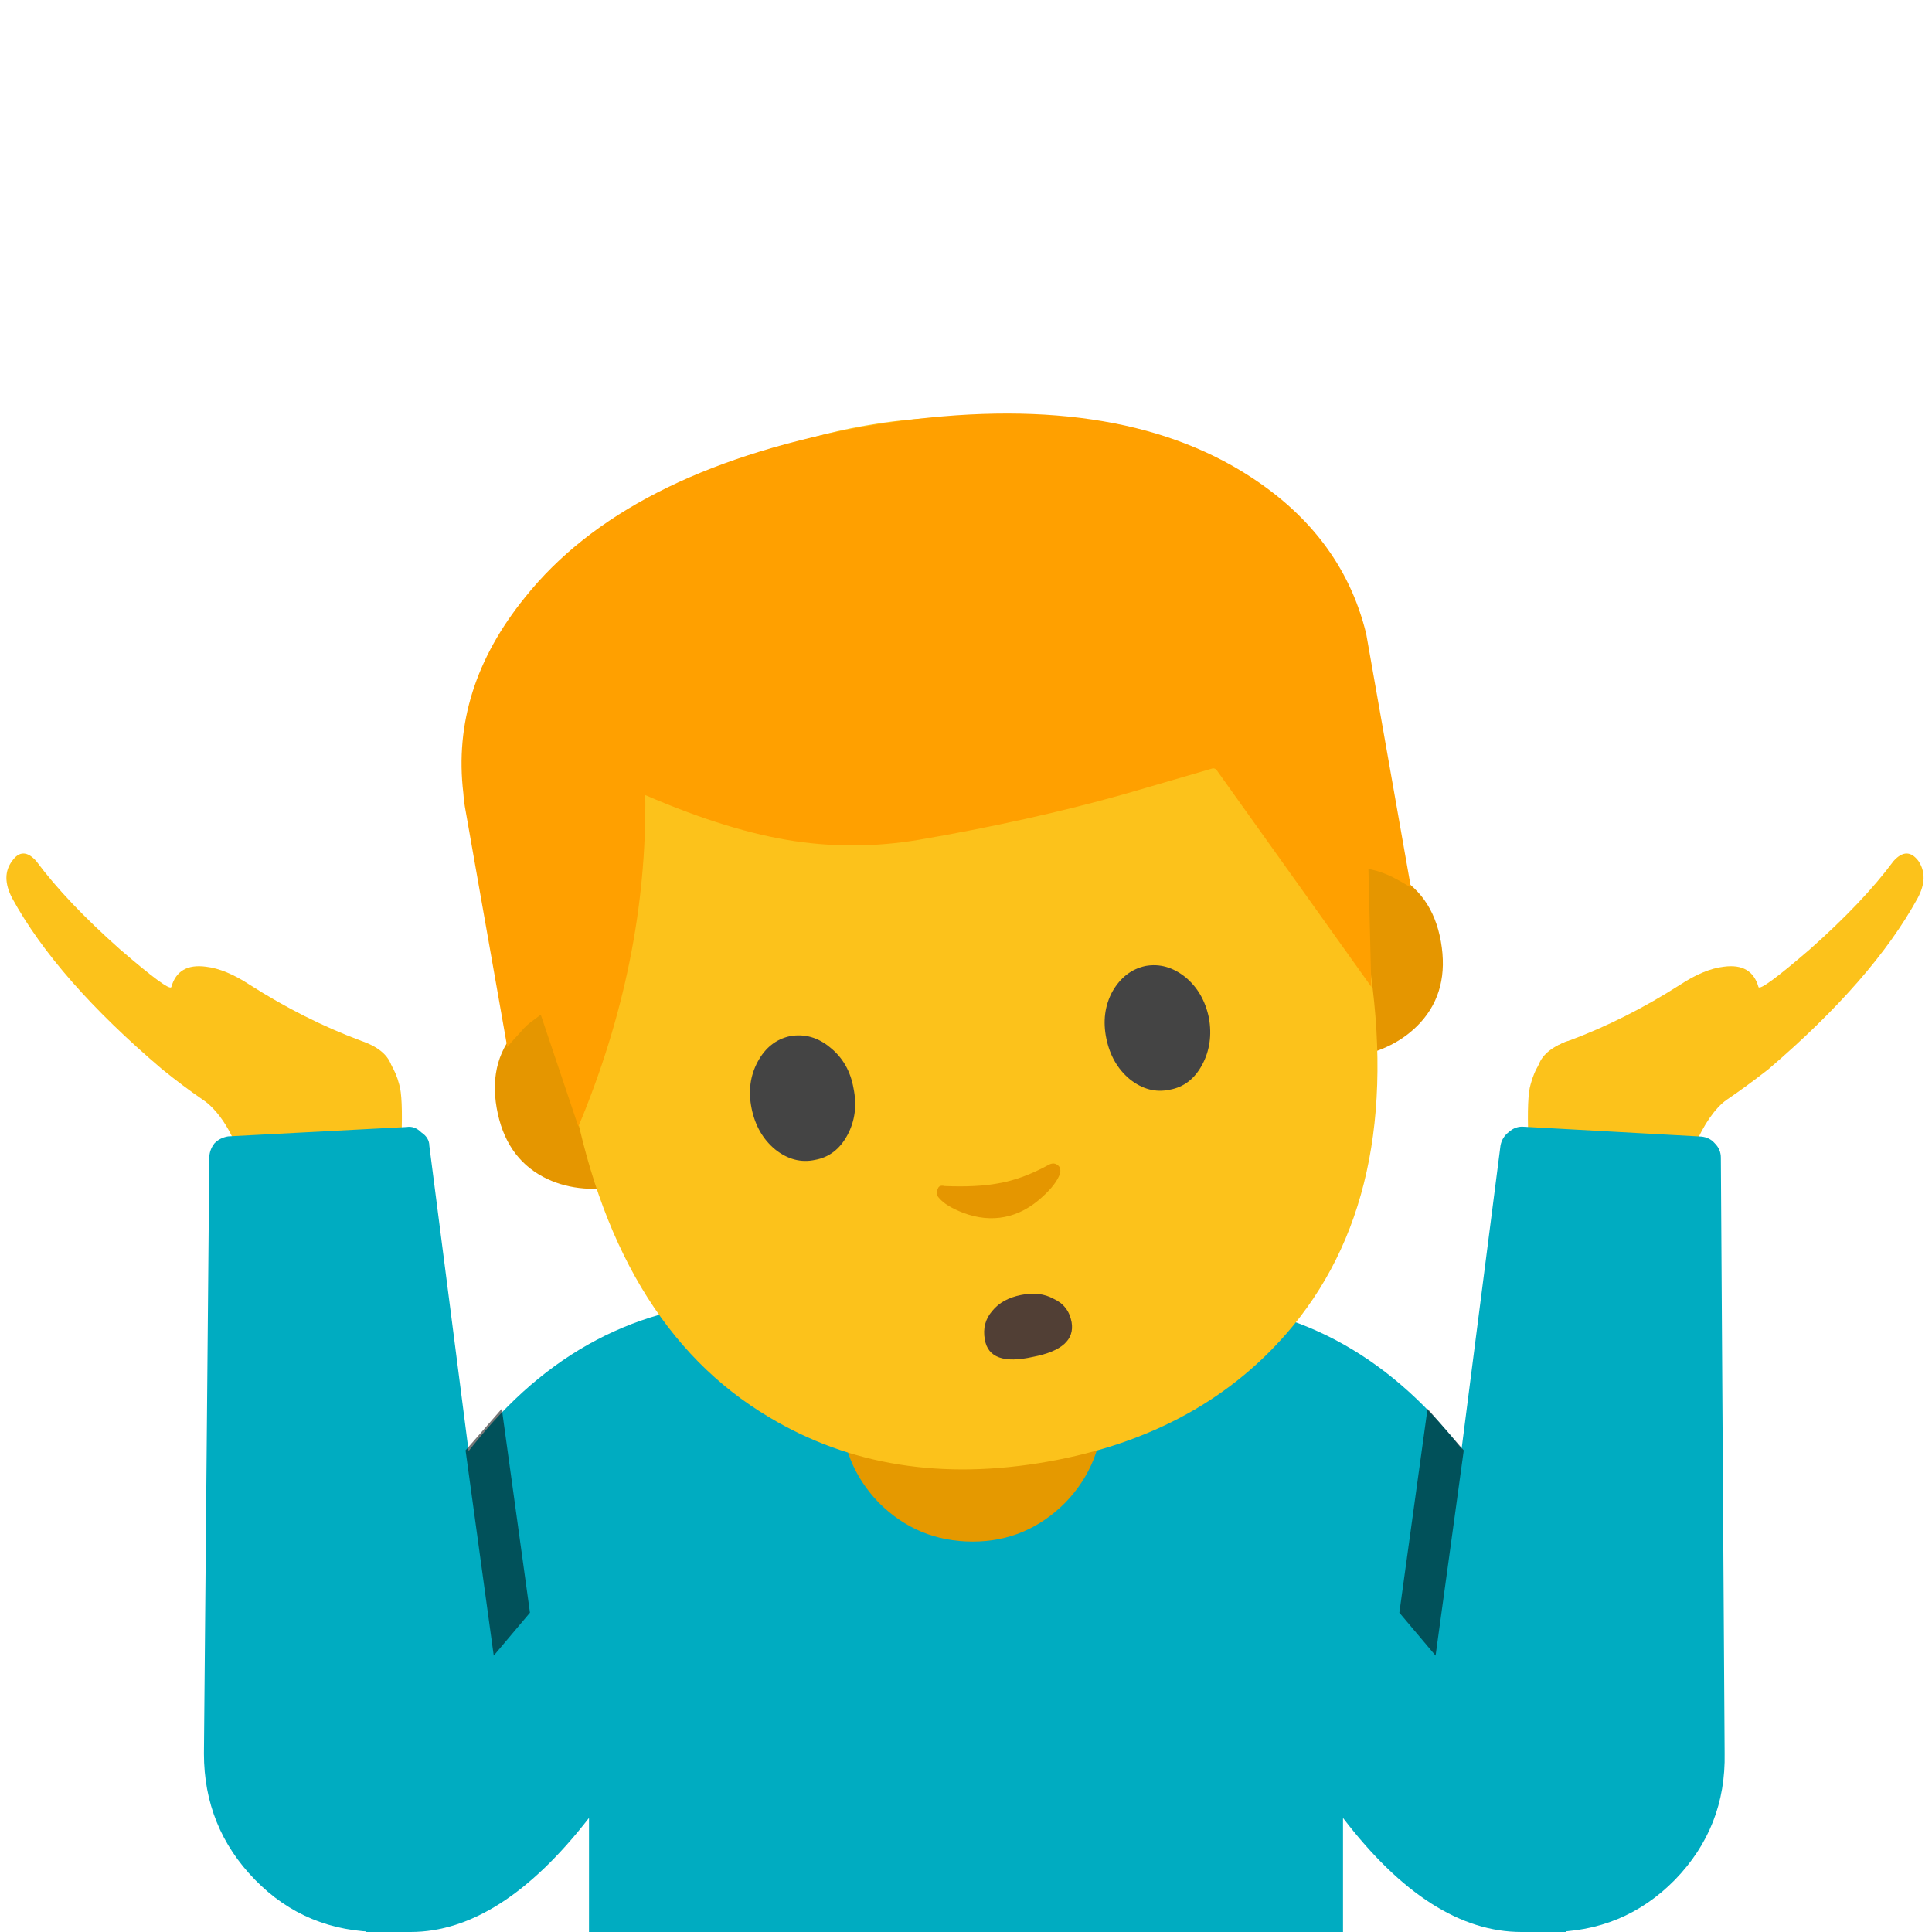
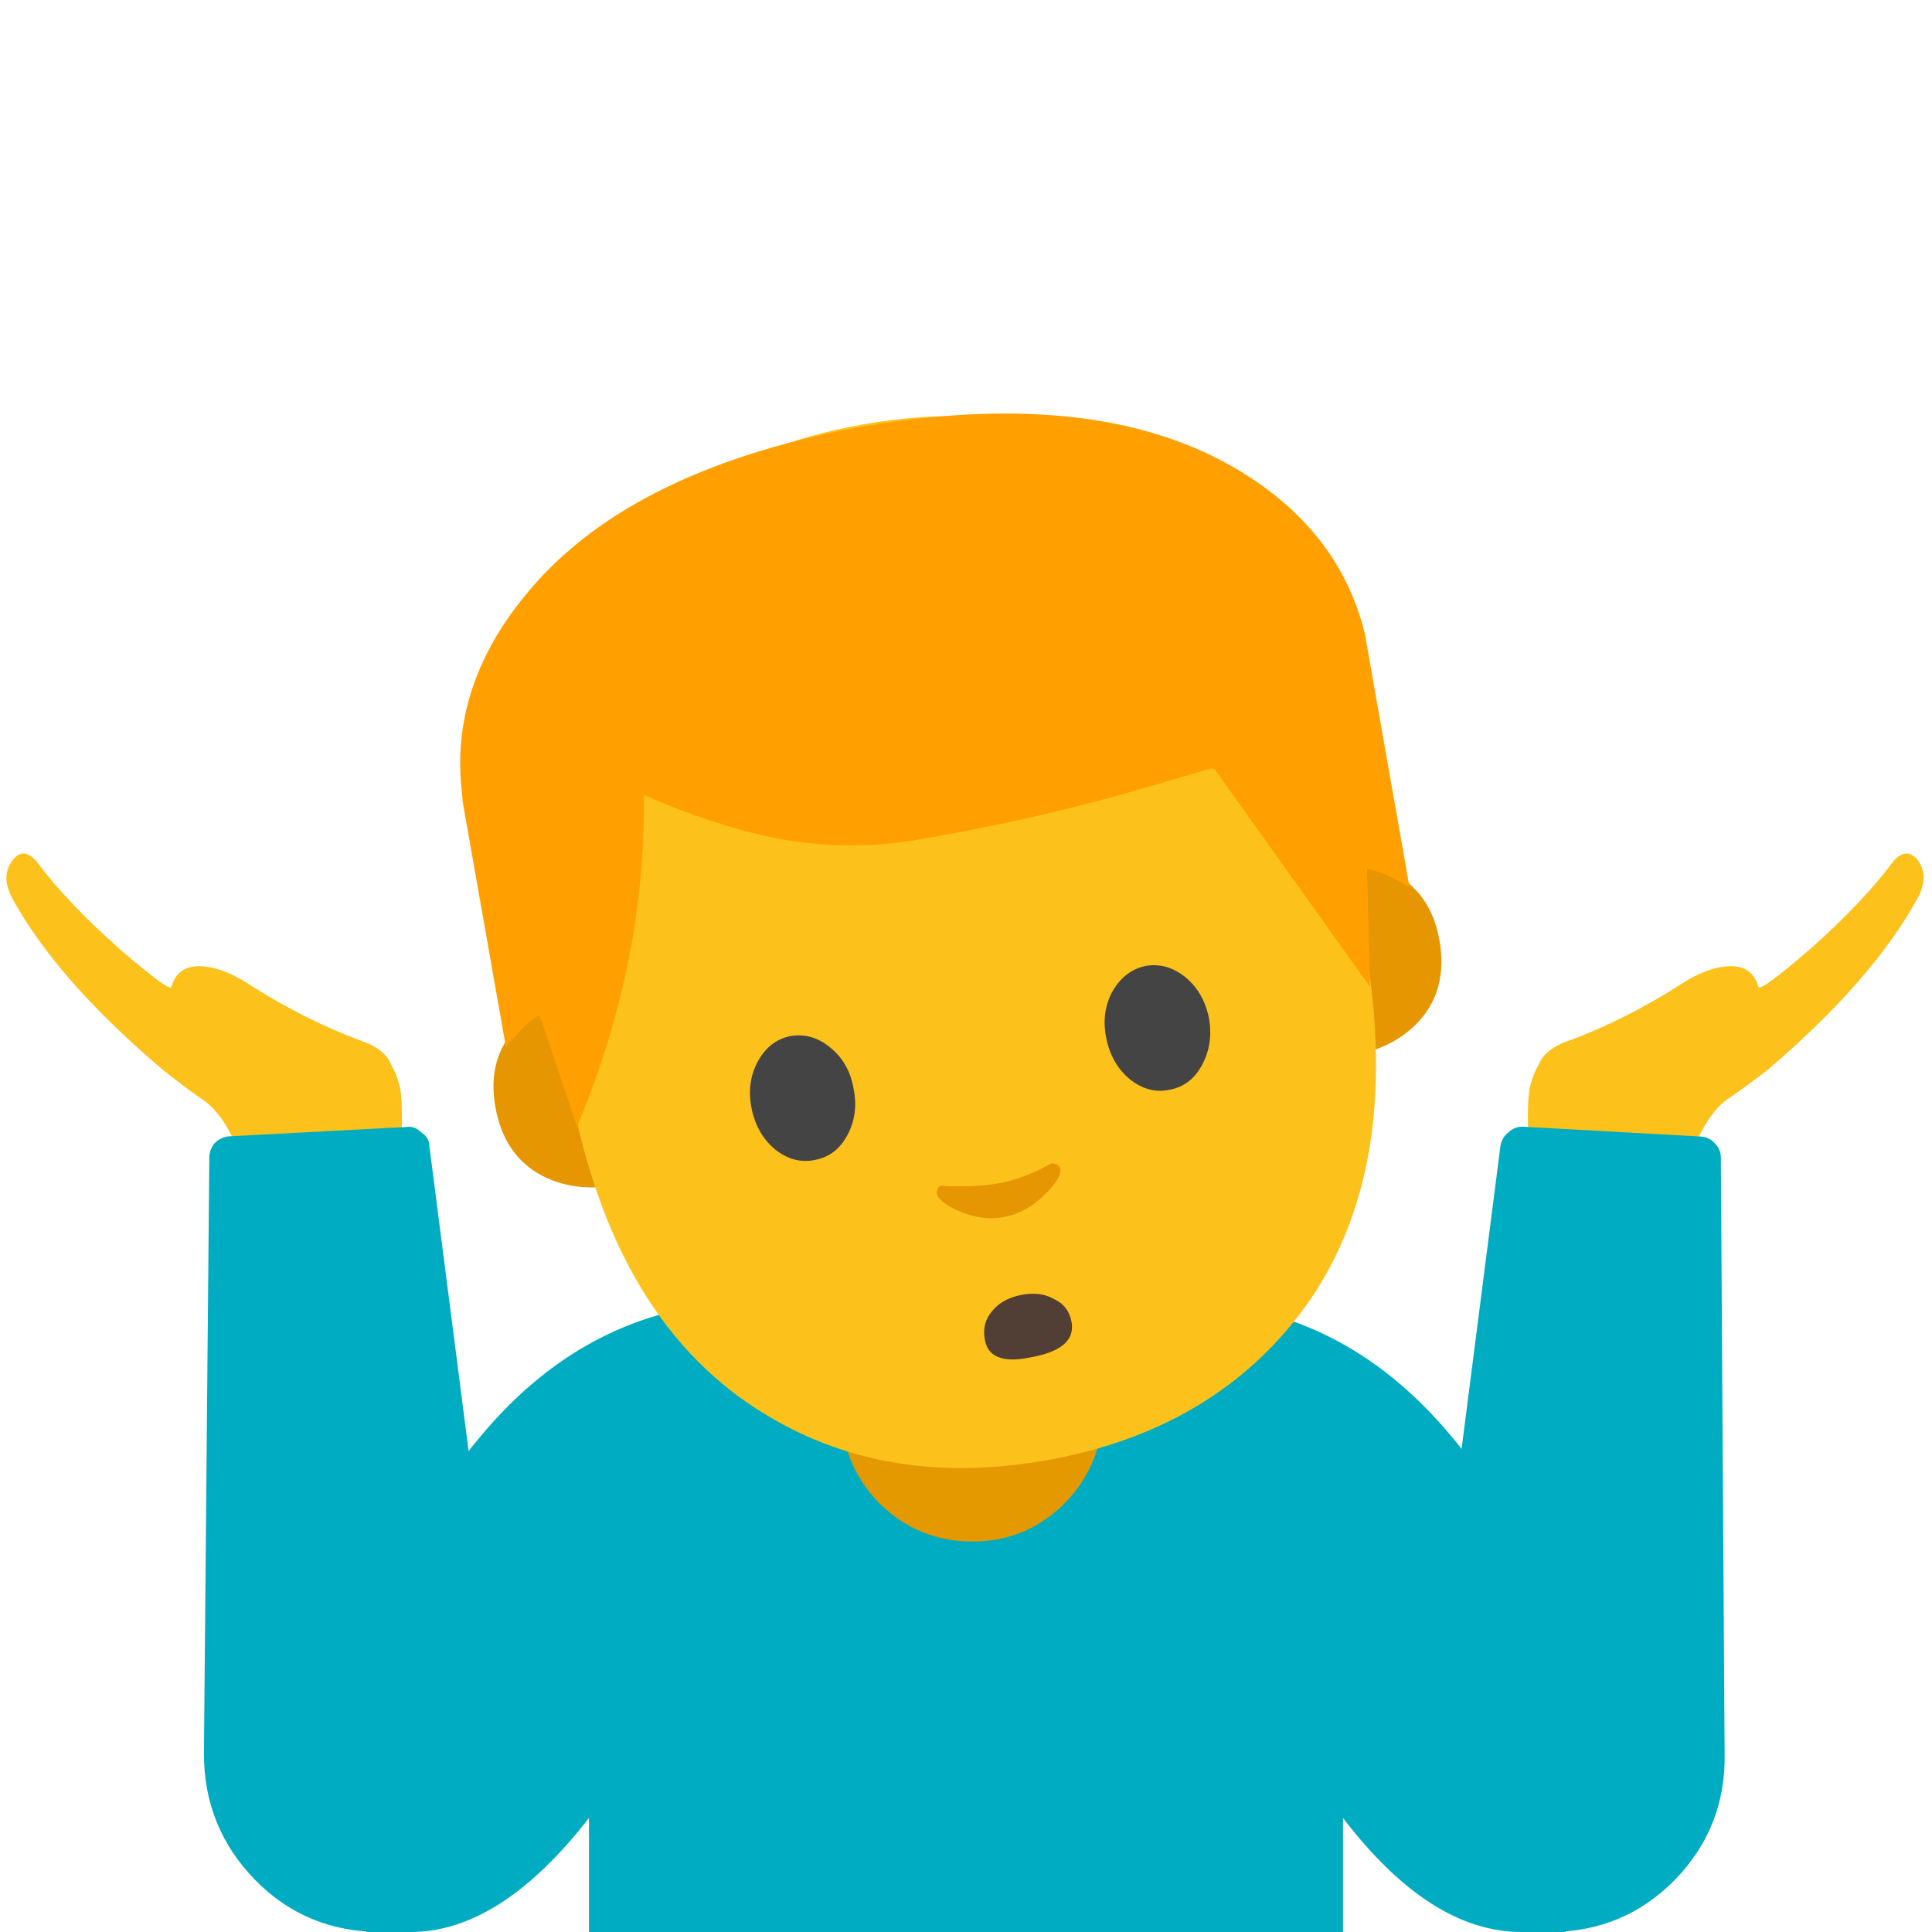
<svg xmlns="http://www.w3.org/2000/svg" xmlns:xlink="http://www.w3.org/1999/xlink" version="1.1" preserveAspectRatio="none" x="0px" y="0px" width="72px" height="72px" viewBox="0 0 72 72">
  <defs>
    <g id="Layer0_0_MEMBER_0_FILL">
      <path fill="#00ACC1" stroke="none" d=" M 58.35 72 L 58.35 65.75 Q 58.35 58.6 54.15 53.6 49.95 48.5 43.75 48.5 39.2 48.4 35.95 48.35 L 35.95 72 50.05 72 50.05 67.75 Q 53.3 72 56.7 72 L 58.35 72 Z" />
    </g>
    <g id="Layer0_0_MEMBER_1_MEMBER_0_MEMBER_0_FILL">
      <path fill="#FCC21B" stroke="none" d=" M 102.5 73.1 Q 104.25 76.2 107.65 75.7 110.3 75.2 112.3 74.2 114.3 73.15 117.25 70.85 124.2 64.9 127.15 59.5 127.9 58.1 127.2 57.05 126.45 56.05 125.55 57.05 123.55 59.75 120 62.9 116.75 65.7 116.6 65.4 116.15 63.8 114.3 64.05 113 64.2 111.4 65.25 107.8 67.55 104.05 68.95 100.8 70.05 102.5 73.1 Z" />
    </g>
    <g id="Layer0_0_MEMBER_1_MEMBER_0_MEMBER_1_FILL">
      <path fill="#FCC21B" stroke="none" d=" M 109.65 71.6 L 104.1 68.95 Q 103.6 69.05 103.05 69.45 101.9 70.3 101.5 71.85 101.25 72.65 101.35 75.4 L 101.35 77.15 106.9 79.1 111.65 77.95 Q 111.9 77.05 112.35 75.95 113.3 73.75 114.5 72.85 L 109.65 71.6 Z" />
    </g>
    <g id="Layer0_0_MEMBER_1_MEMBER_1_MEMBER_0_MEMBER_0_FILL">
      <path fill="#00ACC1" stroke="none" d=" M 100.05 75 Q 99.6 75.35 99.5 75.9 L 94.1 118 Q 93.5 121.95 96.1 125 98.75 128 102.75 128 107.65 128 111.05 124.55 114.45 121.05 114.35 116.15 L 114.1 76.7 Q 114.1 76.15 113.7 75.75 113.35 75.35 112.8 75.3 L 101.05 74.65 Q 100.5 74.6 100.05 75 Z" />
-     </g>
-     <g id="Layer0_0_MEMBER_2_FILL">
-       <path fill="#020202" fill-opacity="0.537" stroke="none" d=" M 53.2 52.5 L 52.15 60.1 53.5 61.7 54.55 54.05 53.2 52.5 Z" />
    </g>
    <g id="Layer0_1_FILL">
      <path fill="#00ACC1" stroke="none" d=" M 36 48.35 Q 29.6 48.5 28.25 48.5 22.05 48.5 17.85 53.6 13.65 58.6 13.65 65.75 L 13.65 72 15.3 72 Q 18.65 72 21.95 67.75 L 21.95 72 36 72 36 48.35 Z" />
    </g>
    <g id="Layer0_2_FILL">
      <path fill="#E59900" stroke="none" d=" M 36.25 57.45 Q 38.25 57.45 39.7 56 41.1 54.55 41.1 52.5 L 41.1 48.3 31.35 48.3 31.35 52.5 Q 31.35 54.55 32.75 56 34.2 57.45 36.25 57.45 Z" />
    </g>
    <g id="Layer0_3_MEMBER_0_MEMBER_0_FILL">
      <path fill="#FCC21B" stroke="none" d=" M 25.45 73.1 Q 27.15 70.05 23.9 68.95 20.15 67.55 16.55 65.25 14.95 64.2 13.65 64.05 11.8 63.8 11.35 65.4 11.2 65.7 7.95 62.9 4.4 59.75 2.4 57.05 1.5 56.05 0.8 57.05 0.05 58.05 0.8 59.5 3.75 64.9 10.75 70.85 13.6 73.15 15.65 74.2 17.6 75.15 20.3 75.7 23.75 76.2 25.45 73.1 Z" />
    </g>
    <g id="Layer0_3_MEMBER_0_MEMBER_1_FILL">
      <path fill="#FCC21B" stroke="none" d=" M 24.9 69.45 L 23.85 68.95 18.35 71.6 13.45 72.85 Q 15.4 74.3 16.3 77.95 L 21.1 79.1 26.6 77.15 26.6 75.4 Q 26.7 72.65 26.45 71.85 26.05 70.3 24.9 69.45 Z" />
    </g>
    <g id="Layer0_3_MEMBER_1_MEMBER_0_MEMBER_0_FILL">
      <path fill="#00ACC1" stroke="none" d=" M 16 42.7 Q 16 42.4 15.7 42.2 15.45 41.95 15.15 42 L 8.5 42.35 Q 8.2 42.4 8 42.6 7.8 42.85 7.8 43.15 L 7.6 65.35 Q 7.6 68.1 9.5 70.05 11.4 72 14.2 72 16.45 72 17.9 70.3 19.4 68.6 19.05 66.4 L 16 42.7 Z" />
    </g>
-     <g id="Layer0_4_FILL">
-       <path fill="#020202" fill-opacity="0.537" stroke="none" d=" M 19.75 60.1 L 18.7 52.5 17.35 54.05 18.4 61.7 19.75 60.1 Z" />
-     </g>
-     <g id="Layer0_5_MEMBER_0_MEMBER_0_MEMBER_0_FILL">
+     <g id="Layer0_4_MEMBER_0_MEMBER_0_MEMBER_0_FILL">
      <path fill="#E59600" stroke="none" d=" M 106.9 66.05 L 103.3 66.05 103.3 86.35 Q 108.05 86.35 111.15 83.95 114.75 81.15 114.75 75.9 114.75 70.6 110.85 67.8 L 106.9 66.05 Z" />
    </g>
-     <g id="Layer0_5_MEMBER_0_MEMBER_0_MEMBER_1_FILL">
+     <g id="Layer0_4_MEMBER_0_MEMBER_0_MEMBER_1_FILL">
      <path fill="#E59600" stroke="none" d=" M 24.7 66.05 L 21.05 66.05 17.15 67.8 Q 13.2 70.6 13.2 75.9 13.2 81.15 16.8 83.95 19.9 86.35 24.7 86.35 L 24.7 66.05 Z" />
    </g>
-     <g id="Layer0_5_MEMBER_0_MEMBER_1_FILL">
+     <g id="Layer0_4_MEMBER_0_MEMBER_1_FILL">
      <path fill="#FCC21B" stroke="none" d=" M 106.75 73.8 Q 106.75 43.35 98.1 28.35 87.85 10.6 64 10.6 40.1 10.6 29.85 28.35 21.2 43.35 21.2 73.8 21.2 99.7 35.8 112.25 47.05 122 64 122 80.8 122 92.1 112.35 106.75 99.8 106.75 73.8 Z" />
    </g>
-     <g id="Layer0_5_MEMBER_0_MEMBER_2_FILL">
+     <g id="Layer0_4_MEMBER_0_MEMBER_2_FILL">
      <path fill="#FFA000" stroke="none" d=" M 63.35 24.5 Q 63.35 24.1 63.35 23.7 62.95 17.45 57.7 12.85 50.5 6.55 36.55 6.35 L 35.5 6.35 Q 21.55 6.55 14.4 12.85 9.1 17.45 8.75 23.7 8.7 24.1 8.7 24.5 L 8.7 39.05 Q 9.05 38.75 9.65 38.3 10.05 37.95 10.6 37.7 L 11 37.5 12.05 44.45 Q 17.8 35.5 19.4 25.7 23.95 28.7 27.7 29.95 31.45 31.2 35.5 31.15 L 36.55 31.15 Q 43.25 31.1 48.85 30.45 L 52.95 30 Q 53.05 30 53.15 30.1 L 60 44.45 61.05 37.5 61.5 37.7 Q 62 37.95 62.4 38.25 63.05 38.75 63.35 39.05 L 63.35 24.5 Z" />
    </g>
-     <g id="Layer0_6_MEMBER_0_FILL">
-       <path fill="#E59600" stroke="none" d=" M 34.95 44.3 Q 34.85 44.5 35 44.65 35.25 44.95 35.9 45.2 36.7 45.5 37.45 45.35 38.2 45.2 38.85 44.6 39.35 44.15 39.5 43.75 39.55 43.55 39.45 43.45 39.3 43.3 39.1 43.4 38.1 43.95 37.2 44.1 36.4 44.25 35.2 44.2 35 44.15 34.95 44.3 Z" />
+     <g id="Layer0_5_MEMBER_0_FILL">
+       <path fill="#E59600" stroke="none" d=" M 35.2 44.2 Q 35 44.15 34.95 44.3 34.85 44.5 35 44.65 35.25 44.95 35.9 45.2 36.7 45.5 37.45 45.35 38.2 45.2 38.85 44.6 39.35 44.15 39.5 43.75 39.55 43.55 39.45 43.45 39.3 43.3 39.1 43.4 38.1 43.95 37.2 44.1 36.4 44.25 35.2 44.2 Z" />
    </g>
-     <g id="Layer0_6_MEMBER_1_FILL">
+     <g id="Layer0_5_MEMBER_1_FILL">
      <path fill="#513F35" stroke="none" d=" M 71 87.6 Q 70.8 86.5 69.8 86.05 68.9 85.55 67.65 85.8 66.4 86.05 65.75 86.85 65.05 87.65 65.25 88.75 65.55 90.55 68.45 89.9 71.3 89.35 71 87.6 Z" />
    </g>
-     <g id="Layer0_6_MEMBER_2_FILL">
+     <g id="Layer0_5_MEMBER_2_FILL">
      <path fill="#444444" stroke="none" d=" M 56.55 72.1 Q 56.25 70.4 55 69.4 53.8 68.4 52.35 68.65 50.95 68.95 50.2 70.35 49.45 71.75 49.8 73.45 50.15 75.15 51.35 76.15 52.6 77.15 54 76.85 55.4 76.6 56.15 75.2 56.9 73.8 56.55 72.1 Z" />
    </g>
-     <g id="Layer0_6_MEMBER_3_FILL">
+     <g id="Layer0_5_MEMBER_3_FILL">
      <path fill="#444444" stroke="none" d=" M 73.7 65.7 Q 72.95 67.1 73.3 68.8 73.65 70.5 74.85 71.5 76.1 72.5 77.5 72.2 78.9 71.95 79.65 70.55 80.4 69.15 80.1 67.45 79.75 65.75 78.55 64.75 77.3 63.75 75.9 64 74.5 64.3 73.7 65.7 Z" />
    </g>
  </defs>
  <g id="Layer_1">
    <g transform="matrix( 1, 0, 0, 1, 0,0) ">
      <use xlink:href="#Layer0_0_MEMBER_0_FILL" />
    </g>
    <g transform="matrix( 0.5624695, 0, 0, 0.5624695, -0.05,0) ">
      <use xlink:href="#Layer0_0_MEMBER_1_MEMBER_0_MEMBER_0_FILL" />
    </g>
    <g transform="matrix( 0.5624695, 0, 0, 0.5624695, -0.05,0) ">
      <use xlink:href="#Layer0_0_MEMBER_1_MEMBER_0_MEMBER_1_FILL" />
    </g>
    <g transform="matrix( 0.5625, 0, 0, 0.5625, -0.05,0) ">
      <use xlink:href="#Layer0_0_MEMBER_1_MEMBER_1_MEMBER_0_MEMBER_0_FILL" />
    </g>
    <g transform="matrix( 1, 0, 0, 1, 0,0) ">
-       <use xlink:href="#Layer0_0_MEMBER_2_FILL" />
-     </g>
-     <g transform="matrix( 1, 0, 0, 1, 0,0) ">
      <use xlink:href="#Layer0_1_FILL" />
    </g>
    <g transform="matrix( 1, 0, 0, 1, 0,0) ">
      <use xlink:href="#Layer0_2_FILL" />
    </g>
    <g transform="matrix( 0.5624695, 0, 0, 0.5624695, 0,0) ">
      <use xlink:href="#Layer0_3_MEMBER_0_MEMBER_0_FILL" />
    </g>
    <g transform="matrix( 0.5624695, 0, 0, 0.5624695, 0,0) ">
      <use xlink:href="#Layer0_3_MEMBER_0_MEMBER_1_FILL" />
    </g>
    <g transform="matrix( 1, 0, 0, 1, 0,0) ">
      <use xlink:href="#Layer0_3_MEMBER_1_MEMBER_0_MEMBER_0_FILL" />
    </g>
-     <g transform="matrix( 1, 0, 0, 1, 0,0) ">
-       <use xlink:href="#Layer0_4_FILL" />
+     <g transform="matrix( 0.3464813, -0.06106567, 0.06106567, 0.3464813, 9.25,15.75) ">
+       <use xlink:href="#Layer0_4_MEMBER_0_MEMBER_0_MEMBER_0_FILL" />
    </g>
-     <g transform="matrix( 0.3465118, -0.06108093, 0.06108093, 0.3465118, 9.3,15.8) ">
-       <use xlink:href="#Layer0_5_MEMBER_0_MEMBER_0_MEMBER_0_FILL" />
+     <g transform="matrix( 0.3464813, -0.06106567, 0.06106567, 0.3464813, 9.25,15.75) ">
+       <use xlink:href="#Layer0_4_MEMBER_0_MEMBER_0_MEMBER_1_FILL" />
    </g>
-     <g transform="matrix( 0.3465118, -0.06108093, 0.06108093, 0.3465118, 9.3,15.8) ">
-       <use xlink:href="#Layer0_5_MEMBER_0_MEMBER_0_MEMBER_1_FILL" />
+     <g transform="matrix( 0.3465729, -0.06108093, 0.06108093, 0.3465729, 9.35,16.05) ">
+       <use xlink:href="#Layer0_4_MEMBER_0_MEMBER_1_FILL" />
    </g>
-     <g transform="matrix( 0.3465881, -0.06109619, 0.06109619, 0.3465881, 9.4,16.1) ">
-       <use xlink:href="#Layer0_5_MEMBER_0_MEMBER_1_FILL" />
-     </g>
-     <g transform="matrix( 0.616272, -0.1086273, 0.1086273, 0.616272, 9.3,15.9) ">
-       <use xlink:href="#Layer0_5_MEMBER_0_MEMBER_2_FILL" />
+     <g transform="matrix( 0.6162567, -0.1086273, 0.1086273, 0.6162567, 9.25,15.9) ">
+       <use xlink:href="#Layer0_4_MEMBER_0_MEMBER_2_FILL" />
    </g>
    <g transform="matrix( 1, 0, 0, 1, 0,0) ">
-       <use xlink:href="#Layer0_6_MEMBER_0_FILL" />
+       <use xlink:href="#Layer0_5_MEMBER_0_FILL" />
    </g>
    <g transform="matrix( 0.5624695, 0, 0, 0.5624695, 0,0) ">
-       <use xlink:href="#Layer0_6_MEMBER_1_FILL" />
+       <use xlink:href="#Layer0_5_MEMBER_1_FILL" />
    </g>
    <g transform="matrix( 0.5624695, 0, 0, 0.5624695, 0,0) ">
-       <use xlink:href="#Layer0_6_MEMBER_2_FILL" />
+       <use xlink:href="#Layer0_5_MEMBER_2_FILL" />
    </g>
    <g transform="matrix( 0.5624695, 0, 0, 0.5624695, 0,0) ">
-       <use xlink:href="#Layer0_6_MEMBER_3_FILL" />
+       <use xlink:href="#Layer0_5_MEMBER_3_FILL" />
    </g>
  </g>
</svg>
